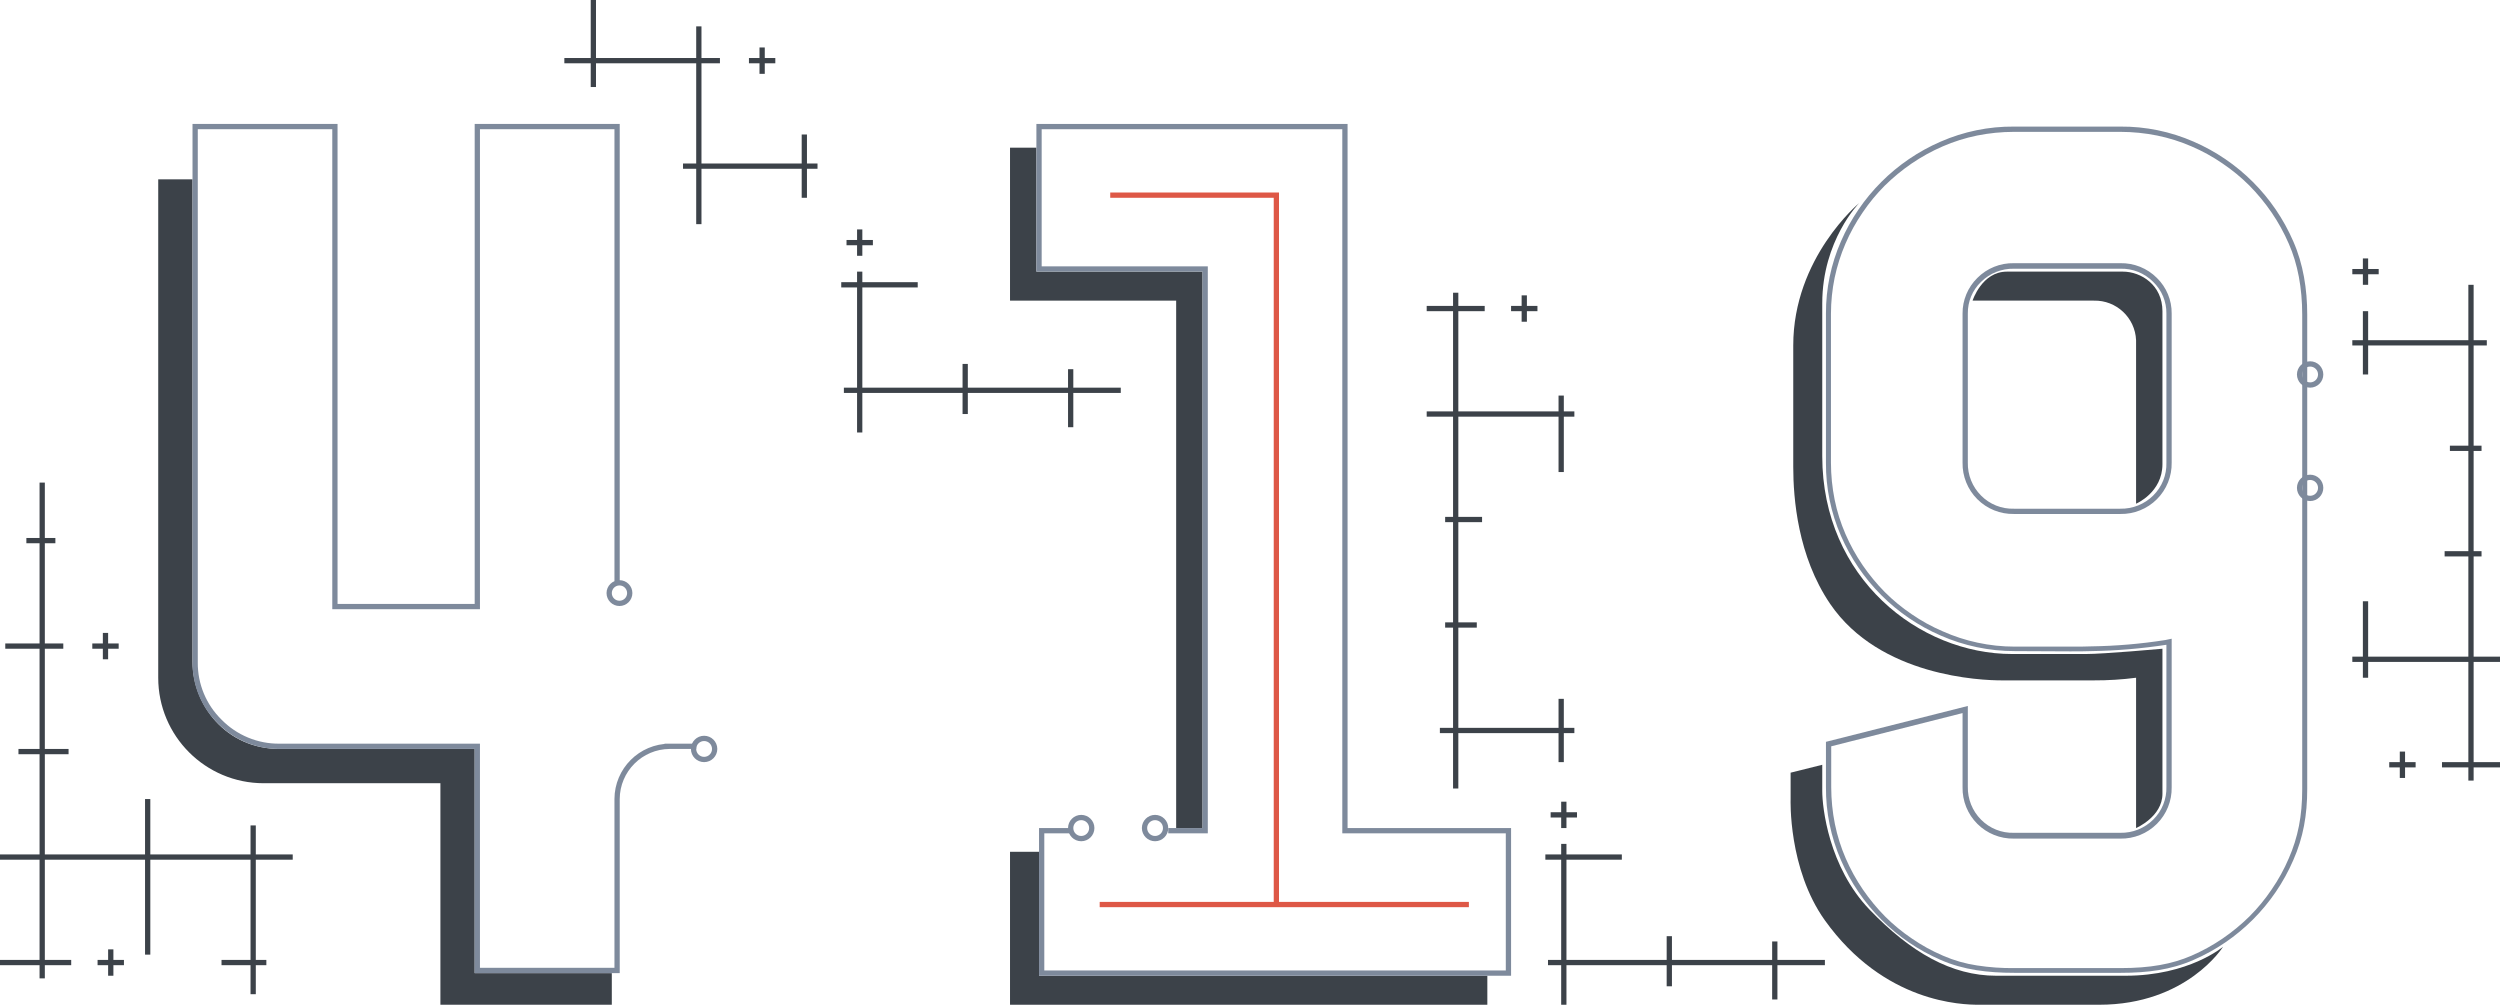
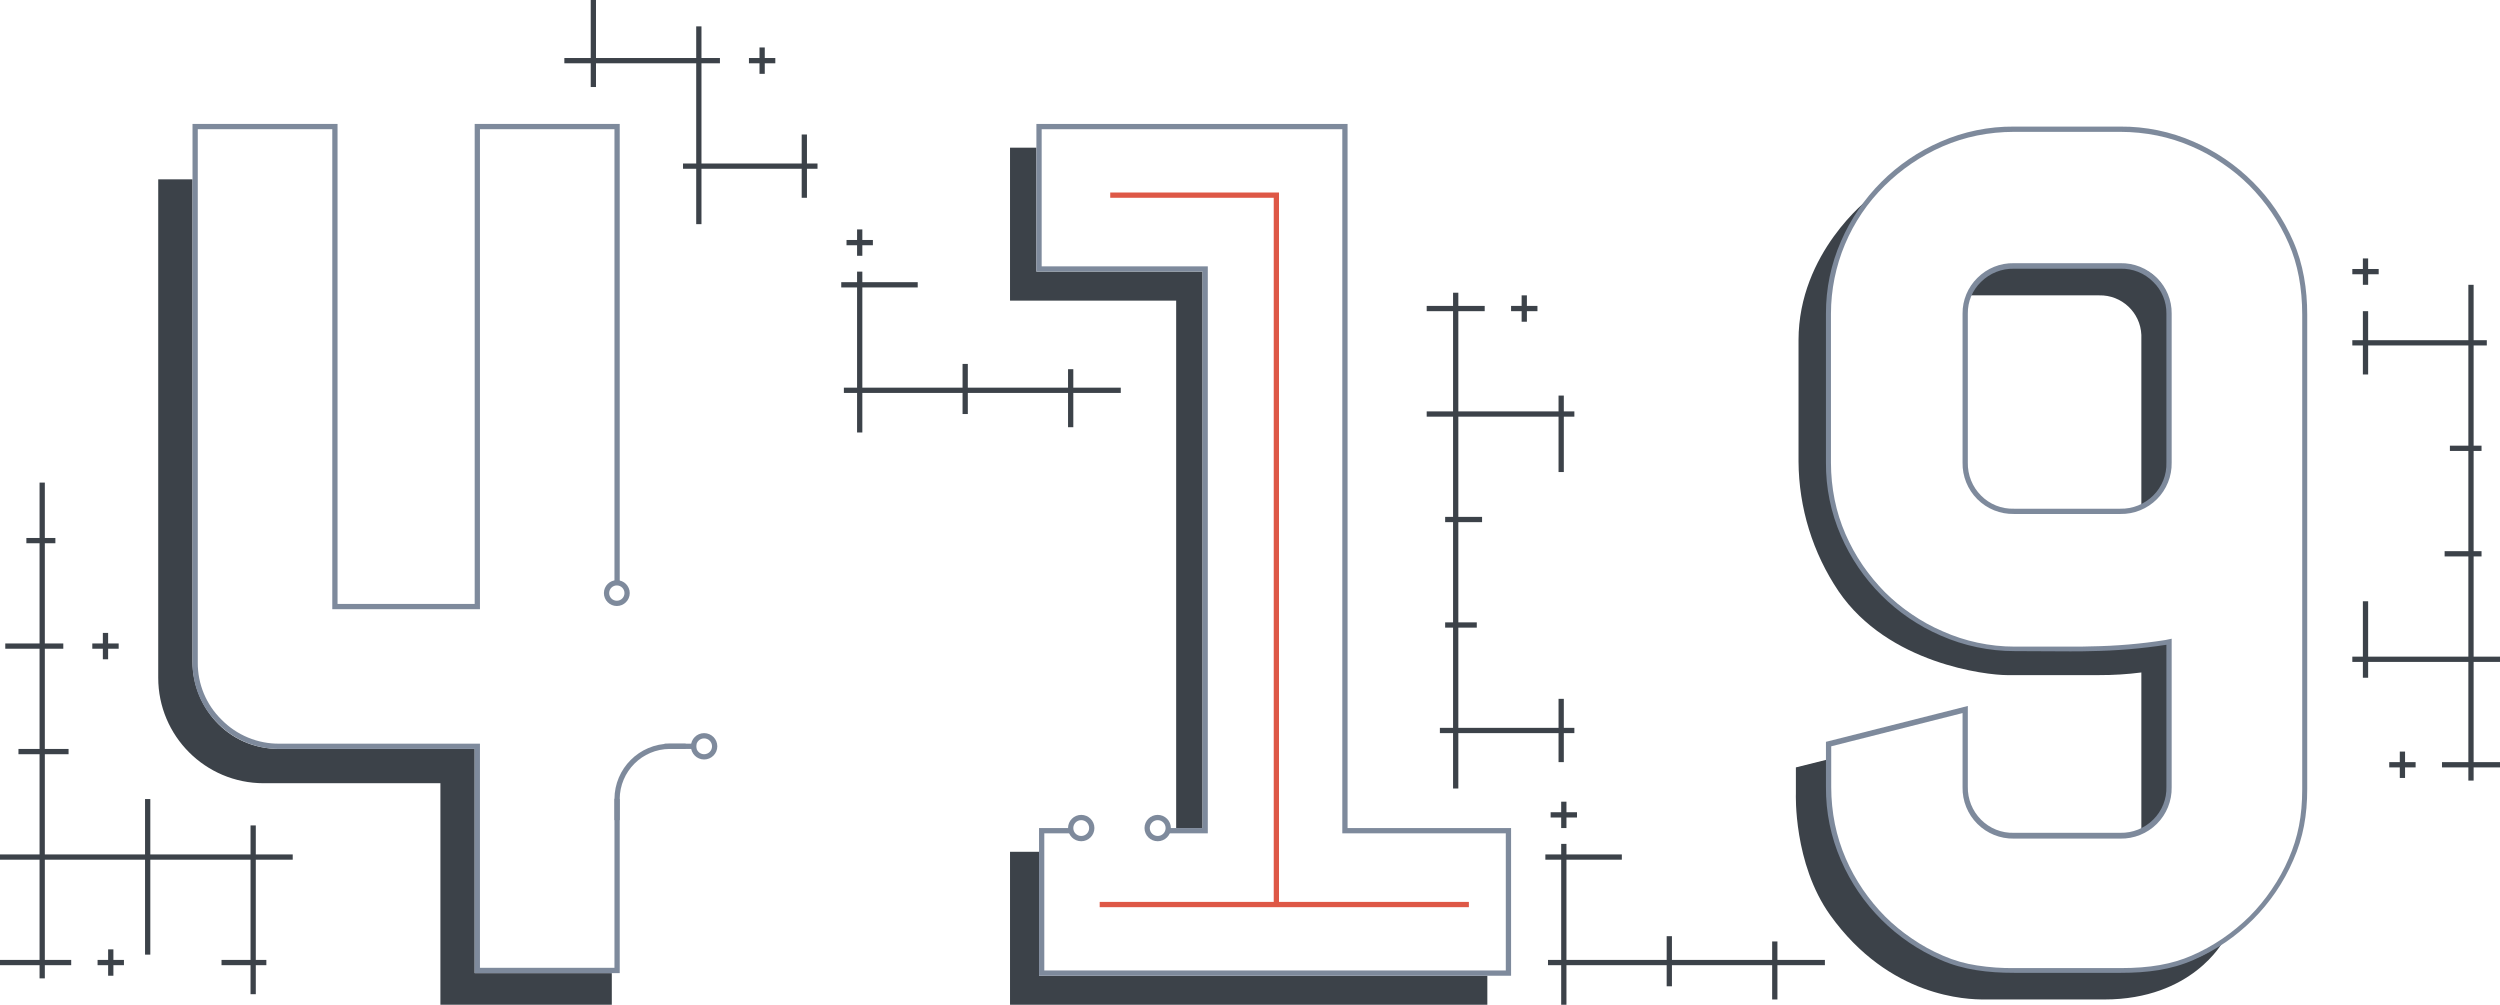
- <svg xmlns="http://www.w3.org/2000/svg" viewBox="0 0 948 381">
-   <path d="M132 297h-32a39.989 39.989 0 01-40-40V68h13v183c0 16.3 12.7 33 33 33h74v85h52v12h-65v-84z" fill="#3c4249" />
-   <path d="M234 220.5V48h-53v182h-54V48H74v203.2a30.98 30.98 0 009.3 22.4A31.354 31.354 0 00106 283h75v85h53v-65.1m0 8.1v-8a20.059 20.059 0 0120-20h6m-8 0h12" fill="none" stroke="#7e8a9c" stroke-width="2" />
-   <g transform="translate(262 279)" fill="none">
-     <circle data-name="Эллипс 31" cx="5" cy="5" r="5" />
-     <circle data-name="Эллипс 32" cx="4" cy="4" r="4" transform="translate(1 1)" stroke="#7e8a9c" stroke-width="2" />
+ <svg xmlns="http://www.w3.org/2000/svg" width="948" height="381" viewBox="0 0 948 381">
+   <g id="_419_" transform="translate(-430 -224)">
+     <g id="_1_копия_3">
+       <path id="Фигура_722" d="M813,605V547h11v47H994v11Zm63-67V338H813V280h10v47h63V538Z" fill="#3c4249" />
+       <path id="_1_копия_2" d="M836,539H825v54h177V539H940V272H824v54h63V539H873" fill="none" stroke="#7e8a9c" stroke-width="2" />
+       <g id="Эллипс_718" transform="translate(835 533)">
+         <circle id="Эллипс_35" data-name="Эллипс 35" cx="5" cy="5" r="5" fill="none" />
+         <circle id="Эллипс_36" data-name="Эллипс 36" cx="4" cy="4" r="4" transform="translate(1 1)" fill="none" stroke="#7e8a9c" stroke-width="2" />
+       </g>
+       <g id="Эллипс_718_копия" transform="translate(863 533)">
+         <circle id="Эллипс_37" data-name="Эллипс 37" cx="5" cy="5" r="5" fill="none" />
+         <circle id="Эллипс_38" data-name="Эллипс 38" cx="4" cy="4" r="4" transform="translate(2 1)" fill="none" stroke="#7e8a9c" stroke-width="2" />
+       </g>
+       <path id="Фигура_784" d="M851,298h63V567" fill="none" stroke="#de5846" stroke-width="2" />
+       <line id="Фигура_785" x2="140" transform="translate(847 567)" fill="none" stroke="#de5846" stroke-width="2" />
+     </g>
+     <g id="_9">
+       <path id="Фигура_797" d="M1122,573c-14-19.6-13-46-13-46V517l12-3v10c0,6.1,1.5,29.122,17.1,45.322S1170,594,1187,594h49c24.1,0,35-11,35-11s-11.7,22-45,22h-45.6C1174.1,605,1144.5,604.4,1122,573Zm118-92a121.657,121.657,0,0,1-16,1h-35c-7.6,0-45.022-4.205-63.822-31.805A89,89,0,0,1,1110,401V355c0-33.3,26.77-53.752,26.77-53.752s-15.77,17.87-15.77,41.67V397c0,46.2,36.7,75,72,75h28c6.9,0,29-2,29-2v57c0,8.7-10,13.871-10,13.871Zm0-128a15.653,15.653,0,0,0-16-15h-49.148s5.215-11,14.715-11H1235c6.9,0,15,5.1,15,15l.627,59.73c0,10.8-10.627,16.055-10.627,16.055Z" transform="translate(2 -2)" fill="#3c4249" />
+       <g id="_9_копия">
+         <path id="Контур_7" data-name="Контур 7" d="M1304.9,361.6V343.4c0-9.6-1.5-19.2-5.3-27.8a72.728,72.728,0,0,0-37.9-37.9,68.174,68.174,0,0,0-27.8-5.7h-40.3a68.174,68.174,0,0,0-27.8,5.7,72.728,72.728,0,0,0-37.9,37.9,67.614,67.614,0,0,0-5.7,27.4v56.5a68.177,68.177,0,0,0,5.7,27.8,72.728,72.728,0,0,0,37.9,37.9,69.772,69.772,0,0,0,28.1,5.9c11.7,0,22.1.2,29,0a194.553,194.553,0,0,0,28.5-2.4v53.8a17.2,17.2,0,0,1-16.9,17.5h-40.9a17.2,17.2,0,0,1-17.5-16.9V491.9l-53.8,13.6v17.1a68.177,68.177,0,0,0,5.7,27.8,72.728,72.728,0,0,0,37.9,37.9c8.6,3.8,17.9,4.9,27.9,4.9h40.4c9.9,0,19-1.1,27.6-4.9a72.727,72.727,0,0,0,37.9-37.9c3.8-8.6,5.3-17,5.3-27V411.9m-53.5-12.5a17.2,17.2,0,0,1-16.9,17.5h-40.9a17.2,17.2,0,0,1-17.5-16.9V342.9a16.388,16.388,0,0,1,5-12,17.122,17.122,0,0,1,12.5-5H1234a17.122,17.122,0,0,1,12.5,5,16.01,16.01,0,0,1,5,12Z" fill="none" />
+         <path id="Контур_8" data-name="Контур 8" d="M1193.7,274a71.467,71.467,0,0,0-14,1.4,65.47,65.47,0,0,0-13,4.1,70.971,70.971,0,0,0-11.8,6.5,74.671,74.671,0,0,0-10.2,8.4,68.2,68.2,0,0,0-20.4,48.6v56.5a71.483,71.483,0,0,0,1.4,14,65.48,65.48,0,0,0,4.1,13,70.963,70.963,0,0,0,6.5,11.8,74.666,74.666,0,0,0,8.4,10.2,69.068,69.068,0,0,0,10.2,8.4,67.183,67.183,0,0,0,11.8,6.5,65.764,65.764,0,0,0,13.2,4.3,66.874,66.874,0,0,0,14.1,1.5h21.1c3.3,0,5.9,0,7.9-.1a199.1,199.1,0,0,0,28.1-2.4l2.4-.5v56.3A19.132,19.132,0,0,1,1234,542h-40.3a19.132,19.132,0,0,1-19.5-19.5V494.4L1124.4,507v15.5a71.463,71.463,0,0,0,1.4,14,65.47,65.47,0,0,0,4.1,13,70.961,70.961,0,0,0,6.5,11.8,74.662,74.662,0,0,0,8.4,10.2,69.069,69.069,0,0,0,10.2,8.4,67.177,67.177,0,0,0,11.8,6.5,50.983,50.983,0,0,0,12.9,3.7,85.693,85.693,0,0,0,14.1,1h40.4c11.1,0,19.4-1.5,26.8-4.7a70.969,70.969,0,0,0,11.8-6.5,74.665,74.665,0,0,0,10.2-8.4,69.066,69.066,0,0,0,8.4-10.2,67.188,67.188,0,0,0,6.5-11.8c3.5-8,5.1-16.1,5.1-26.2V343.4c0-10.2-1.7-19.3-5.1-27a70.961,70.961,0,0,0-6.5-11.8,74.672,74.672,0,0,0-8.4-10.2,69.07,69.07,0,0,0-10.2-8.4,67.182,67.182,0,0,0-11.8-6.5,65.477,65.477,0,0,0-13-4.1,71.472,71.472,0,0,0-14-1.4h-40.3M1234,418.9h-40.3a19.132,19.132,0,0,1-19.5-19.5V342.9a18.749,18.749,0,0,1,5.6-13.5,19,19,0,0,1,13.9-5.6H1234a19,19,0,0,1,13.9,5.6,18.584,18.584,0,0,1,5.6,13.5v56.5a19.132,19.132,0,0,1-19.5,19.5M1193.7,272H1234a68.121,68.121,0,0,1,27.8,5.7,72.708,72.708,0,0,1,37.8,37.8c3.8,8.6,5.3,18.2,5.3,27.8V523.2c0,9.9-1.5,18.4-5.3,27a72.707,72.707,0,0,1-37.8,37.8c-8.6,3.8-17.7,4.9-27.6,4.9h-40.4c-9.9,0-19.3-1.1-27.9-4.9a72.708,72.708,0,0,1-37.8-37.8,68.121,68.121,0,0,1-5.7-27.8V505.3l53.8-13.6v30.6a17.2,17.2,0,0,0,5,12.5,16.808,16.808,0,0,0,12.5,5H1234a17.2,17.2,0,0,0,12.5-5,16.808,16.808,0,0,0,5-12.5V468.5a208.58,208.58,0,0,1-28.5,2.4c-2.3.1-5,.1-8,.1-6,0-13.2-.1-21-.1a69.678,69.678,0,0,1-28.1-5.9,72.708,72.708,0,0,1-37.8-37.8,68.12,68.12,0,0,1-5.7-27.8V342.9a67.615,67.615,0,0,1,5.7-27.4,72.708,72.708,0,0,1,37.8-37.8,68.118,68.118,0,0,1,27.8-5.7ZM1234,416.9a17.2,17.2,0,0,0,12.5-5,16.808,16.808,0,0,0,5-12.5V342.9a16.388,16.388,0,0,0-5-12,16.809,16.809,0,0,0-12.5-5h-40.3a17.2,17.2,0,0,0-12.5,5,16.321,16.321,0,0,0-5,12v56.5a17.2,17.2,0,0,0,5,12.5,16.808,16.808,0,0,0,12.5,5Z" fill="#7e8a9c" />
+       </g>
+       <g id="Эллипс_798" transform="translate(1301 361)">
+         <circle id="Эллипс_39" data-name="Эллипс 39" cx="5" cy="5" r="5" fill="none" />
+       </g>
+       <g id="Эллипс_798_копия" transform="translate(1301 404)">
+         <circle id="Эллипс_41" data-name="Эллипс 41" cx="5" cy="5" r="5" fill="none" />
+       </g>
+     </g>
+     <g id="шьфп_копия_7">
+       <path id="Прямоугольник_1_копия_15" d="M1022,605V590h-5v-2h5V550h-6v-2h6v-4h2v4h21v2h-21v38h38v-9h2v9h38v-7h2v7h18v2h-18v13h-2V590h-38v8h-2v-8h-38v15Zm0-67v-4h-4v-2h4v-4h2v4h4v2h-4v4Z" fill="#3c4249" />
+       <path id="Прямоугольник_1_копия_29" d="M755,388V373h-5v-2h5V333h-6v-2h6v-4h2v4h21v2H757v38h38v-9h2v9h38v-7h2v7h18v2H837v13h-2V373H797v8h-2v-8H757v15Zm0-67v-4h-4v-2h4v-4h2v4h4v2h-4v4Z" fill="#3c4249" />
+       <path id="Прямоугольник_1_копия_17" d="M1366,520v-5h-10v-2h10V475h-38v6h-2v-6h-4v-2h4V452h2v21h38V435h-9v-2h9V395h-7v-2h7V355h-38v11h-2V355h-4v-2h4V342h2v11h38V332h2v21h5v2h-5v38h3v2h-3v38h3v2h-3v38h10v2h-10v38h10v2h-10v5Zm-26-1v-4h-4v-2h4v-4h2v4h4v2h-4v4Zm-14-187v-4h-4v-2h4v-4h2v4h4v2h-4v4Z" fill="#3c4249" />
+       <path id="Прямоугольник_1_копия_28" d="M981,523V502h-5v-2h5V462h-3v-2h3V422h-3v-2h3V382H971v-2h10V342H971v-2h10v-5h2v5h10v2H983v38h38v-6h2v6h4v2h-4v21h-2V382H983v38h9v2h-9v38h7v2h-7v38h38V489h2v11h4v2h-4v11h-2V502H983v21Zm26-177v-4h-4v-2h4v-4h2v4h4v2h-4v4Z" fill="#3c4249" />
+       <path id="Прямоугольник_1_копия_16" d="M525,601V590H514v-2h11V550H487v36h-2V550H447v38h10v2H447v5h-2v-5H430v-2h15V550H430v-2h15V510h-8v-2h8V470H432v-2h13V430h-5v-2h5V407h2v21h4v2h-4v38h7v2h-7v38h9v2h-9v38h38V527h2v21h38V537h2v11h14v2H527v38h4v2h-4v11Zm-54-7v-4h-4v-2h4v-4h2v4h4v2h-4v4Zm-2-120v-4h-4v-2h4v-4h2v4h4v2h-4v4Z" fill="#3c4249" />
+       <path id="Прямоугольник_1_копия_22" d="M694,309V288h-5v-2h5V248H656v9h-2v-9H644v-2h10V224h2v22h38V234h2v12h7v2h-7v38h38V275h2v11h4v2h-4v11h-2V288H696v21Zm24-57v-4h-4v-2h4v-4h2v4h4v2h-4v4Z" fill="#3c4249" />
+     </g>
+     <g id="_4">
+       <path id="Прямоугольник_скругл._углы_623" d="M562,521H530a39.989,39.989,0,0,1-40-40V292h13V475c0,16.3,12.7,33,33,33h74v85h52v12H597V521Z" fill="#3c4249" />
+       <path id="_4-2" d="M664,444.5V272H611V454H557V272H504V475.2a30.981,30.981,0,0,0,9.3,22.4A31.354,31.354,0,0,0,536,507h75v85h53V526.9" fill="none" stroke="#7e8a9c" stroke-width="2" />
+       <path id="Прямоугольник_скругл._углы_623-2" d="M664,535v-8a20.059,20.059,0,0,1,20-20h6" fill="none" stroke="#7e8a9c" stroke-width="2" />
+       <line id="Фигура_619_копия" x2="12" transform="translate(682 507)" fill="none" stroke="#7e8a9c" stroke-width="2" />
+       <g id="Эллипс_621" transform="translate(692 503)">
+         <circle id="Эллипс_1" data-name="Эллипс 1" cx="5" cy="5" r="5" fill="none" />
+         <circle id="Эллипс_2" data-name="Эллипс 2" cx="4" cy="4" r="4" transform="translate(1)" fill="none" stroke="#7e8a9c" stroke-width="2" />
+       </g>
+       <g id="Эллипс_621_копия" transform="translate(660 444)">
+         <circle id="Эллипс_3" data-name="Эллипс 3" cx="4.9" cy="4.9" r="4.9" transform="translate(0 0)" fill="none" />
+         <circle id="Эллипс_4" data-name="Эллипс 4" cx="3.9" cy="3.9" r="3.9" transform="translate(0 1)" fill="none" stroke="#7e8a9c" stroke-width="2" />
+       </g>
+     </g>
  </g>
-   <g transform="translate(230 220)" fill="none">
-     <circle data-name="Эллипс 33" cx="4.9" cy="4.9" r="4.9" />
-     <circle data-name="Эллипс 34" cx="3.9" cy="3.9" r="3.9" transform="translate(1 1)" stroke="#7e8a9c" stroke-width="2" />
-   </g>
-   <path d="M383 381v-58h11v47h170v11zm63-67V114h-63V56h10v47h63v211z" fill="#3c4249" />
-   <path d="M406 315h-11v54h177v-54h-62V48H394v54h63v213h-14" fill="none" stroke="#7e8a9c" stroke-width="2" />
-   <g transform="translate(405 309)" fill="none">
-     <circle data-name="Эллипс 35" cx="5" cy="5" r="5" />
-     <circle data-name="Эллипс 36" cx="4" cy="4" r="4" transform="translate(1 1)" stroke="#7e8a9c" stroke-width="2" />
-   </g>
-   <g transform="translate(433 309)" fill="none">
-     <circle data-name="Эллипс 37" cx="5" cy="5" r="5" />
-     <circle data-name="Эллипс 38" cx="4" cy="4" r="4" transform="translate(1 1)" stroke="#7e8a9c" stroke-width="2" />
-   </g>
-   <path d="M421 74h63v269m-67 0h140" fill="none" stroke="#de5846" stroke-width="2" />
-   <path d="M692 349c-14-19.6-13-46-13-46v-10l12-3v10c0 6.1 2.4 28.8 18 45s31 25 48 25h49c24.1 0 37-11 37-11s-13.7 22-47 22h-45.6c-6.3 0-35.9-.6-58.4-32zm118-92a121.664 121.664 0 01-16 1h-35c-7.6 0-46.2-1.4-65-29-12.3-18.1-14-40-14-52v-46c0-33.3 25-54 25-54s-14 14.2-14 38v58c0 46.2 36.7 75 72 75h28c6.9 0 29-2 29-2v55c0 8.7-10 13-10 13zm0-128a15.653 15.653 0 00-16-15h-46s3.5-11 13-11h44c6.9 0 15 5.1 15 15v58c0 10.8-10 15-10 15z" fill="#3c4249" />
-   <path data-name="Контур 7" d="M874.9 137.6v-18.2c0-9.6-1.5-19.2-5.3-27.8a72.728 72.728 0 00-37.9-37.9 68.175 68.175 0 00-27.8-5.7h-40.3a68.174 68.174 0 00-27.8 5.7 72.728 72.728 0 00-37.9 37.9 67.612 67.612 0 00-5.7 27.4v56.5a68.176 68.176 0 005.7 27.8 72.728 72.728 0 0037.9 37.9 69.773 69.773 0 0028.1 5.9c11.7 0 22.1.2 29 0a194.549 194.549 0 0028.5-2.4v53.8a17.2 17.2 0 01-16.9 17.5h-40.9a17.2 17.2 0 01-17.5-16.9v-31.2l-53.8 13.6v17.1a68.176 68.176 0 005.7 27.8 72.728 72.728 0 0037.9 37.9c8.6 3.8 17.9 4.9 27.9 4.9h40.4c9.9 0 19-1.1 27.6-4.9a72.728 72.728 0 0037.9-37.9c3.8-8.6 5.3-17 5.3-27V187.9m-53.5-12.5a17.2 17.2 0 01-16.9 17.5h-40.9a17.2 17.2 0 01-17.5-16.9v-57.1a16.388 16.388 0 015-12 17.122 17.122 0 0112.5-5H804a17.122 17.122 0 0112.5 5 16.01 16.01 0 015 12z" fill="none" />
-   <path data-name="Контур 8" d="M763.7 50a71.472 71.472 0 00-14 1.4 65.471 65.471 0 00-13 4.1 70.97 70.97 0 00-11.8 6.5 74.664 74.664 0 00-10.2 8.4 69.068 69.068 0 00-8.4 10.2 69.091 69.091 0 00-10.6 24.7 68.444 68.444 0 00-1.4 13.7v56.5a71.47 71.47 0 001.4 14 65.48 65.48 0 004.1 13 70.968 70.968 0 006.5 11.8 74.667 74.667 0 008.4 10.2 69.067 69.067 0 0010.2 8.4 67.181 67.181 0 0011.8 6.5 65.76 65.76 0 0013.2 4.3 66.877 66.877 0 0014.1 1.5h21.1c3.3 0 5.9 0 7.9-.1a199.1 199.1 0 0028.1-2.4l2.4-.5v56.3A19.132 19.132 0 01804 318h-40.3a19.132 19.132 0 01-19.5-19.5v-28.1L694.4 283v15.5a71.47 71.47 0 001.4 14 65.48 65.48 0 004.1 13 70.969 70.969 0 006.5 11.8 74.671 74.671 0 008.4 10.2 69.069 69.069 0 0010.2 8.4 67.181 67.181 0 0011.8 6.5 50.981 50.981 0 0012.9 3.7 85.7 85.7 0 0014.1 1h40.4c11.1 0 19.4-1.5 26.8-4.7a70.97 70.97 0 0011.8-6.5 74.662 74.662 0 0010.2-8.4 69.067 69.067 0 008.4-10.2 67.187 67.187 0 006.5-11.8c3.5-8 5.1-16.1 5.1-26.2V119.4c0-10.2-1.7-19.3-5.1-27a70.968 70.968 0 00-6.5-11.8 74.667 74.667 0 00-8.4-10.2 69.067 69.067 0 00-10.2-8.4 67.181 67.181 0 00-11.8-6.5 65.473 65.473 0 00-13-4.1 71.472 71.472 0 00-14-1.4h-40.3M804 194.9h-40.3a19.132 19.132 0 01-19.5-19.5v-56.5a18.749 18.749 0 015.6-13.5 19 19 0 0113.9-5.6H804a19 19 0 0113.9 5.6 18.584 18.584 0 015.6 13.5v56.5a19.132 19.132 0 01-19.5 19.5M763.7 48H804a68.121 68.121 0 0127.8 5.7 72.708 72.708 0 0137.8 37.8c3.8 8.6 5.3 18.2 5.3 27.8v179.9c0 9.9-1.5 18.4-5.3 27a72.708 72.708 0 01-37.8 37.8c-8.6 3.8-17.7 4.9-27.6 4.9h-40.4c-9.9 0-19.3-1.1-27.9-4.9a72.708 72.708 0 01-37.8-37.8 68.12 68.12 0 01-5.7-27.8v-17.1l53.8-13.6v30.6a17.2 17.2 0 005 12.5 16.808 16.808 0 0012.5 5H804a17.2 17.2 0 0012.5-5 16.808 16.808 0 005-12.5v-53.8a208.572 208.572 0 01-28.5 2.4c-2.3.1-5 .1-8 .1-6 0-13.2-.1-21-.1a69.678 69.678 0 01-28.1-5.9 72.708 72.708 0 01-37.8-37.8 68.12 68.12 0 01-5.7-27.8v-56.5a67.614 67.614 0 015.7-27.4 72.708 72.708 0 0137.8-37.8 68.119 68.119 0 0127.8-5.7zM804 192.9a17.2 17.2 0 0012.5-5 16.808 16.808 0 005-12.5v-56.5a16.387 16.387 0 00-5-12 16.808 16.808 0 00-12.5-5h-40.3a17.2 17.2 0 00-12.5 5 16.321 16.321 0 00-5 12v56.5a17.2 17.2 0 005 12.5 16.808 16.808 0 0012.5 5z" fill="#7e8a9c" />
-   <g transform="translate(871 137)" fill="none">
-     <circle data-name="Эллипс 39" cx="5" cy="5" r="5" />
-     <circle data-name="Эллипс 40" cx="4" cy="4" r="4" transform="translate(1 1)" stroke="#7e8a9c" stroke-width="2" />
-   </g>
-   <g transform="translate(871 180)" fill="none">
-     <circle data-name="Эллипс 41" cx="5" cy="5" r="5" />
-     <circle data-name="Эллипс 42" cx="4" cy="4" r="4" transform="translate(1 1)" stroke="#7e8a9c" stroke-width="2" />
-   </g>
-   <path d="M592 381v-15h-5v-2h5v-38h-6v-2h6v-4h2v4h21v2h-21v38h38v-9h2v9h38v-7h2v7h18v2h-18v13h-2v-13h-38v8h-2v-8h-38v15zm0-67v-4h-4v-2h4v-4h2v4h4v2h-4v4zM325 164v-15h-5v-2h5v-38h-6v-2h6v-4h2v4h21v2h-21v38h38v-9h2v9h38v-7h2v7h18v2h-18v13h-2v-13h-38v8h-2v-8h-38v15zm0-67v-4h-4v-2h4v-4h2v4h4v2h-4v4zm611 199v-5h-10v-2h10v-38h-38v6h-2v-6h-4v-2h4v-21h2v21h38v-38h-9v-2h9v-38h-7v-2h7v-38h-38v11h-2v-11h-4v-2h4v-11h2v11h38v-21h2v21h5v2h-5v38h3v2h-3v38h3v2h-3v38h10v2h-10v38h10v2h-10v5zm-26-1v-4h-4v-2h4v-4h2v4h4v2h-4v4zm-14-187v-4h-4v-2h4v-4h2v4h4v2h-4v4zM551 299v-21h-5v-2h5v-38h-3v-2h3v-38h-3v-2h3v-38h-10v-2h10v-38h-10v-2h10v-5h2v5h10v2h-10v38h38v-6h2v6h4v2h-4v21h-2v-21h-38v38h9v2h-9v38h7v2h-7v38h38v-11h2v11h4v2h-4v11h-2v-11h-38v21zm26-177v-4h-4v-2h4v-4h2v4h4v2h-4v4zM95 377v-11H84v-2h11v-38H57v36h-2v-36H17v38h10v2H17v5h-2v-5H0v-2h15v-38H0v-2h15v-38H7v-2h8v-38H2v-2h13v-38h-5v-2h5v-21h2v21h4v2h-4v38h7v2h-7v38h9v2h-9v38h38v-21h2v21h38v-11h2v11h14v2H97v38h4v2h-4v11zm-54-7v-4h-4v-2h4v-4h2v4h4v2h-4v4zm-2-120v-4h-4v-2h4v-4h2v4h4v2h-4v4zM264 85V64h-5v-2h5V24h-38v9h-2v-9h-10v-2h10V0h2v22h38V10h2v12h7v2h-7v38h38V51h2v11h4v2h-4v11h-2V64h-38v21zm24-57v-4h-4v-2h4v-4h2v4h4v2h-4v4z" fill="#3c4249" />
</svg>
